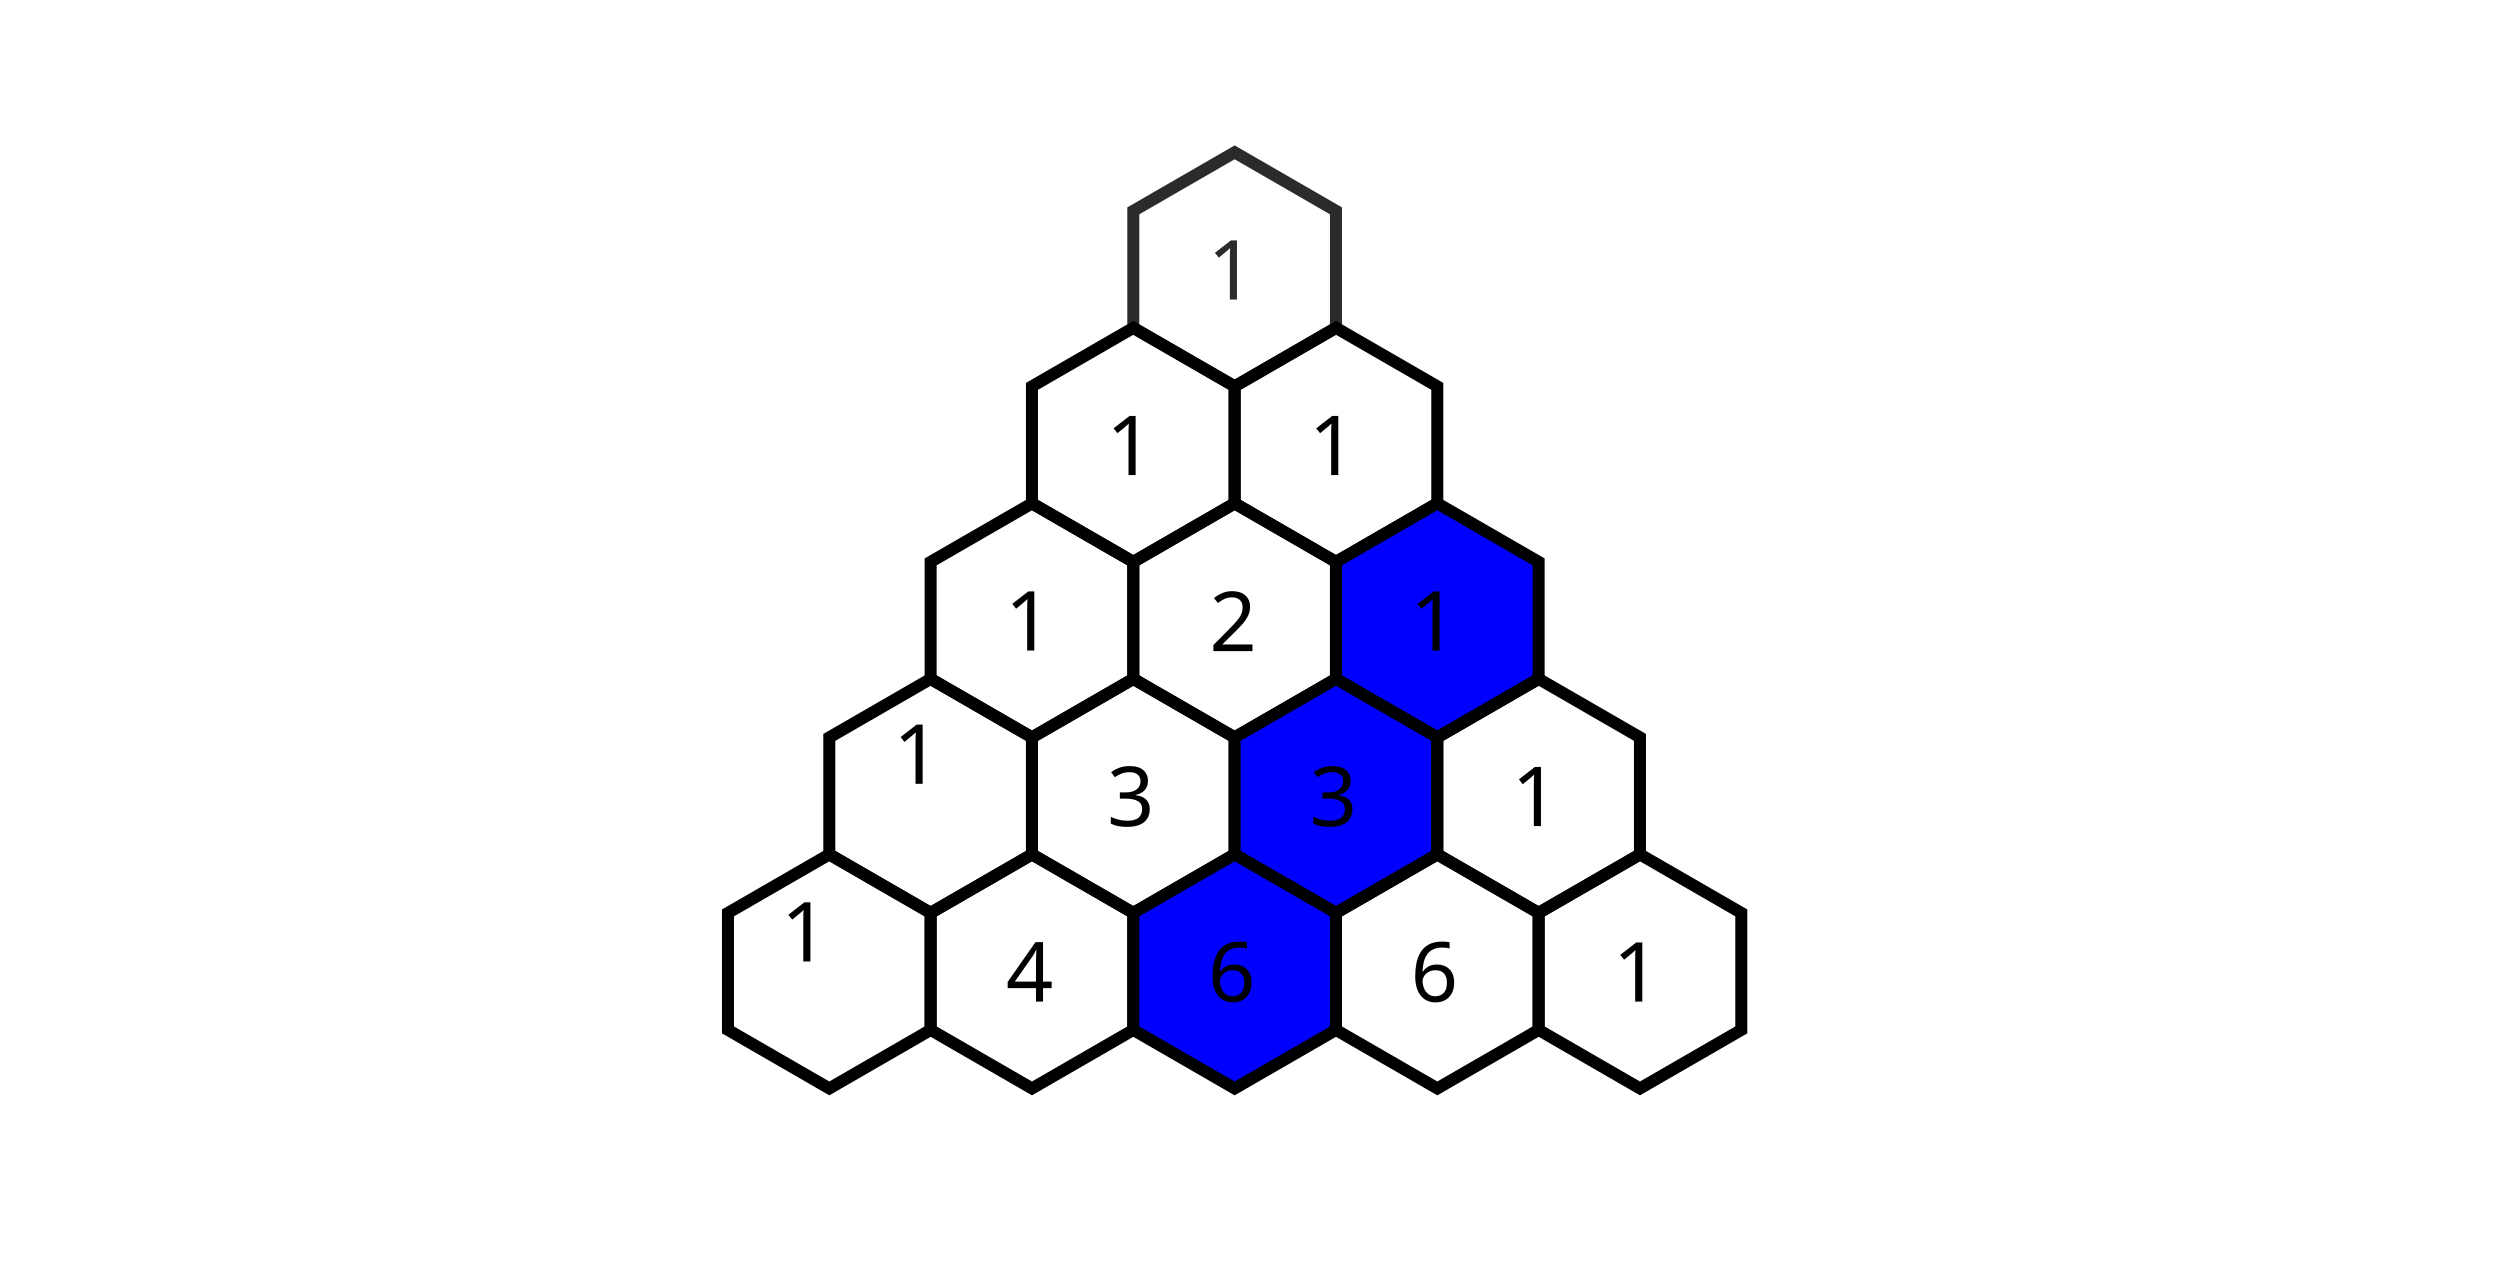
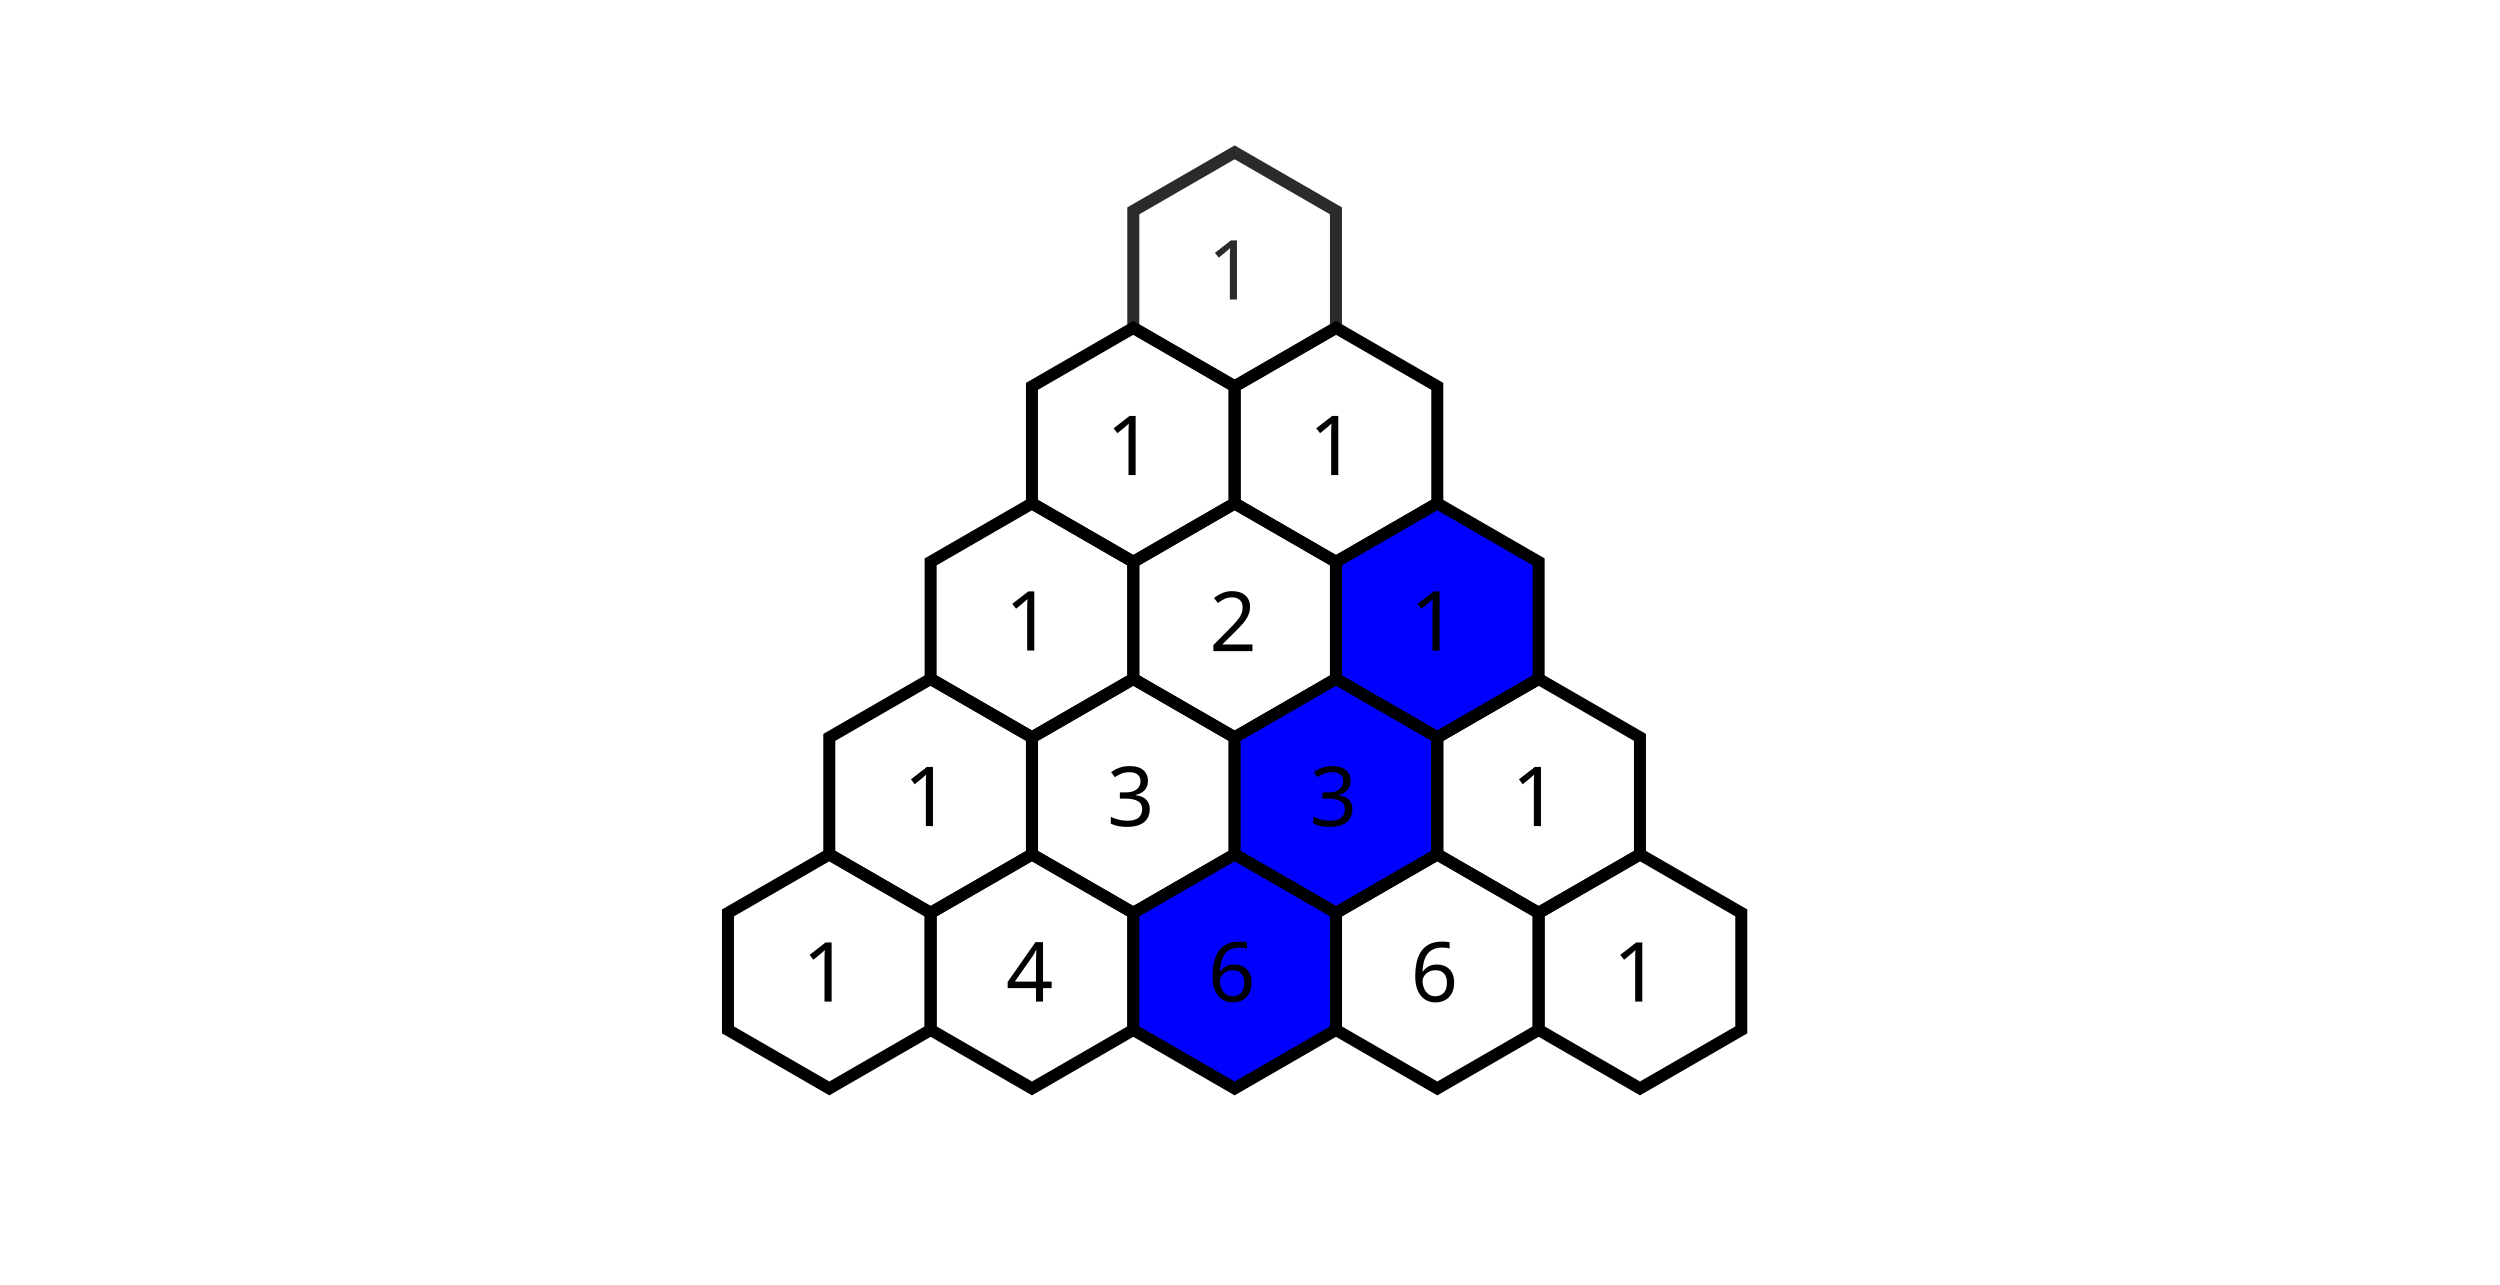
<svg xmlns="http://www.w3.org/2000/svg" version="1.1" id="svg2" width="1207" height="620" viewBox="0 0 1207 620">
  <defs id="defs6" />
  <flowRoot xml:space="preserve" id="flowRoot906" style="font-style:normal;font-weight:normal;font-size:40px;line-height:1.25;font-family:sans-serif;letter-spacing:0px;word-spacing:0px;fill:#000000;fill-opacity:1;stroke:none">
    <flowRegion id="flowRegion908">
      <rect id="rect910" width="124.183" height="42.9" x="442.544" y="450.659" />
    </flowRegion>
    <flowPara id="flowPara912">22</flowPara>
  </flowRoot>
  <path style="opacity:0.83;fill:none;fill-opacity:1;stroke:#000000;stroke-width:5.8;stroke-miterlimit:4;stroke-dasharray:none;stroke-opacity:1" id="path844" d="m 413.237,461.949 -28.246,48.924 h -56.492 l -28.246,-48.924 28.246,-48.924 56.492,0 z" transform="rotate(-30,-142.9366,-150.6108)" />
  <path transform="rotate(-30,39.64868,-199.5344)" d="m 413.237,461.949 -28.246,48.924 h -56.492 l -28.246,-48.924 28.246,-48.924 56.492,0 z" id="path848" style="opacity:1;fill:none;fill-opacity:1;stroke:#000000;stroke-width:5.8;stroke-miterlimit:4;stroke-dasharray:none;stroke-opacity:1" />
  <path style="opacity:1;fill:none;fill-opacity:1;stroke:#000000;stroke-width:5.8;stroke-miterlimit:4;stroke-dasharray:none;stroke-opacity:1" id="path850" d="m 413.237,461.949 -28.246,48.924 h -56.492 l -28.246,-48.924 28.246,-48.924 56.492,0 z" transform="rotate(-30,-9.274904,-16.94907)" />
  <path style="opacity:1;fill:none;fill-opacity:1;stroke:#000000;stroke-width:5.8;stroke-miterlimit:4;stroke-dasharray:none;stroke-opacity:1" id="path850-3" d="m 413.237,461.949 -28.246,48.924 h -56.492 l -28.246,-48.924 28.246,-48.924 56.492,0 z" transform="rotate(-30,173.3104,-65.87265)" />
  <path style="opacity:1;fill:#0000ff;fill-opacity:1;stroke:#000000;stroke-width:5.8;stroke-miterlimit:4;stroke-dasharray:none;stroke-opacity:1" id="path850-6" d="m 413.237,461.949 -28.246,48.924 h -56.492 l -28.246,-48.924 28.246,-48.924 56.492,0 z" transform="rotate(-30,222.234,-248.458)" />
  <path style="opacity:1;fill:none;fill-opacity:1;stroke:#000000;stroke-width:5.8;stroke-miterlimit:4;stroke-dasharray:none;stroke-opacity:1" id="path850-7" d="m 413.237,461.949 -28.246,48.924 h -56.492 l -28.246,-48.924 28.246,-48.924 56.492,0 z" transform="rotate(-30,124.3868,116.7126)" />
  <path style="opacity:1;fill:none;fill-opacity:1;stroke:#000000;stroke-width:5.8;stroke-miterlimit:4;stroke-dasharray:none;stroke-opacity:1" id="path850-5" d="m 413.237,461.949 -28.246,48.924 h -56.492 l -28.246,-48.924 28.246,-48.924 56.492,0 z" transform="rotate(-30,258.0485,250.3744)" />
  <path style="opacity:1;fill:none;fill-opacity:1;stroke:#000000;stroke-width:5.8;stroke-miterlimit:4;stroke-dasharray:none;stroke-opacity:1" id="path850-35" d="m 413.237,461.949 -28.246,48.924 h -56.492 l -28.246,-48.924 28.246,-48.924 56.492,0 z" transform="rotate(-30,306.9721,67.78907)" />
  <path style="opacity:1;fill:#0000ff;fill-opacity:1;stroke:#000000;stroke-width:5.8;stroke-miterlimit:4;stroke-dasharray:none;stroke-opacity:1" id="path850-62" d="m 413.237,461.949 -28.246,48.924 h -56.492 l -28.246,-48.924 28.246,-48.924 56.492,0 z" transform="rotate(-30,355.8957,-114.7962)" />
  <path style="opacity:1;fill:none;fill-opacity:1;stroke:#000000;stroke-width:5.8;stroke-miterlimit:4;stroke-dasharray:none;stroke-opacity:1" id="path850-9" d="m 413.237,461.949 -28.246,48.924 h -56.492 l -28.246,-48.924 28.246,-48.924 56.492,0 z" transform="rotate(-30,404.8193,-297.3815)" />
  <path style="opacity:1;fill:none;fill-opacity:1;stroke:#000000;stroke-width:5.8;stroke-miterlimit:4;stroke-dasharray:none;stroke-opacity:1" id="path850-1" d="m 413.237,461.949 -28.246,48.924 h -56.492 l -28.246,-48.924 28.246,-48.924 56.492,0 z" transform="rotate(-30,391.7103,384.0361)" />
  <path style="opacity:1;fill:none;fill-opacity:1;stroke:#000000;stroke-width:5.8;stroke-miterlimit:4;stroke-dasharray:none;stroke-opacity:1" id="path850-2" d="m 413.237,461.949 -28.246,48.924 h -56.492 l -28.246,-48.924 28.246,-48.924 56.492,0 z" transform="rotate(-30,440.6338,201.4508)" />
  <path style="opacity:1;fill:#0000ff;fill-opacity:1;stroke:#000000;stroke-width:5.8;stroke-miterlimit:4;stroke-dasharray:none;stroke-opacity:1" id="path850-70" d="m 413.237,461.949 -28.246,48.924 h -56.492 l -28.246,-48.924 28.246,-48.924 56.492,0 z" transform="rotate(-30,489.5574,18.86549)" />
  <path style="opacity:1;fill:none;fill-opacity:1;stroke:#000000;stroke-width:5.8;stroke-miterlimit:4;stroke-dasharray:none;stroke-opacity:1" id="path850-93" d="m 413.237,461.949 -28.246,48.924 h -56.492 l -28.246,-48.924 28.246,-48.924 56.492,0 z" transform="rotate(-30,538.481,-163.7198)" />
  <path style="opacity:1;fill:none;fill-opacity:1;stroke:#000000;stroke-width:5.8;stroke-miterlimit:4;stroke-dasharray:none;stroke-opacity:1" id="path850-60" d="m 413.237,461.949 -28.246,48.924 h -56.492 l -28.246,-48.924 28.246,-48.924 56.492,0 z" transform="rotate(-30,587.4046,-346.3051)" />
  <text xml:space="preserve" style="font-style:normal;font-weight:normal;font-size:40px;line-height:1.25;font-family:sans-serif;letter-spacing:0px;word-spacing:0px;opacity:0.83;fill:#000000;fill-opacity:1;stroke:none" x="583.004" y="144.621" id="text935">
    <tspan id="tspan933" x="583.004" y="144.621">1</tspan>
  </text>
  <text xml:space="preserve" style="font-style:normal;font-weight:normal;font-size:40px;line-height:1.25;font-family:sans-serif;letter-spacing:0px;word-spacing:0px;fill:#000000;fill-opacity:1;stroke:none" x="534.08" y="229.359" id="text939">
    <tspan id="tspan937" x="534.08" y="229.359">1</tspan>
  </text>
  <text xml:space="preserve" style="font-style:normal;font-weight:normal;font-size:40px;line-height:1.25;font-family:sans-serif;letter-spacing:0px;word-spacing:0px;fill:#000000;fill-opacity:1;stroke:none" x="631.927" y="229.359" id="text943">
    <tspan id="tspan941" x="631.927" y="229.359">1</tspan>
  </text>
  <text xml:space="preserve" style="font-style:normal;font-weight:normal;font-size:40px;line-height:1.25;font-family:sans-serif;letter-spacing:0px;word-spacing:0px;fill:#000000;fill-opacity:1;stroke:none" x="485.156" y="314.097" id="text947">
    <tspan id="tspan945" x="485.156" y="314.097">1</tspan>
  </text>
-   <text xml:space="preserve" style="font-style:normal;font-weight:normal;font-size:40px;line-height:1.25;font-family:sans-serif;letter-spacing:0px;word-spacing:0px;fill:#000000;fill-opacity:1;stroke:none" x="431.255" y="378.407" id="text951">
-     <tspan id="tspan949" x="431.255" y="378.407">1</tspan>
+   <text xml:space="preserve" style="font-style:normal;font-weight:normal;font-size:40px;line-height:1.25;font-family:sans-serif;letter-spacing:0px;word-spacing:0px;fill:#000000;fill-opacity:1;stroke:none" x="436.233" y="398.835" id="text951">
+     <tspan id="tspan949" x="436.233" y="398.835">1</tspan>
  </text>
-   <text xml:space="preserve" style="font-style:normal;font-weight:normal;font-size:40px;line-height:1.25;font-family:sans-serif;letter-spacing:0px;word-spacing:0px;fill:#000000;fill-opacity:1;stroke:none" x="377.066" y="464.206" id="text955">
-     <tspan id="tspan953" x="377.066" y="464.206">1</tspan>
+   <text xml:space="preserve" style="font-style:normal;font-weight:normal;font-size:40px;line-height:1.25;font-family:sans-serif;letter-spacing:0px;word-spacing:0px;fill:#000000;fill-opacity:1;stroke:none" x="387.309" y="483.573" id="text955">
+     <tspan id="tspan953" x="387.309" y="483.573">1</tspan>
  </text>
  <text xml:space="preserve" style="font-style:normal;font-weight:normal;font-size:40px;line-height:1.25;font-family:sans-serif;letter-spacing:0px;word-spacing:0px;fill:#000000;fill-opacity:1;stroke:none" x="680.851" y="314.097" id="text959">
    <tspan id="tspan957" x="680.851" y="314.097">1</tspan>
  </text>
  <text xml:space="preserve" style="font-style:normal;font-weight:normal;font-size:40px;line-height:1.25;font-family:sans-serif;letter-spacing:0px;word-spacing:0px;fill:#000000;fill-opacity:1;stroke:none" x="729.774" y="398.835" id="text963">
    <tspan id="tspan961" x="729.774" y="398.835">1</tspan>
  </text>
  <text xml:space="preserve" style="font-style:normal;font-weight:normal;font-size:40px;line-height:1.25;font-family:sans-serif;letter-spacing:0px;word-spacing:0px;fill:#000000;fill-opacity:1;stroke:none" x="778.698" y="483.573" id="text967">
    <tspan id="tspan965" x="778.698" y="483.573">1</tspan>
  </text>
  <text xml:space="preserve" style="font-style:normal;font-weight:normal;font-size:40px;line-height:1.25;font-family:sans-serif;letter-spacing:0px;word-spacing:0px;fill:#000000;fill-opacity:1;stroke:none" x="583.892" y="314.361" id="text971">
    <tspan id="tspan969" x="583.892" y="314.361">2</tspan>
  </text>
  <text xml:space="preserve" style="font-style:normal;font-weight:normal;font-size:40px;line-height:1.25;font-family:sans-serif;letter-spacing:0px;word-spacing:0px;fill:#000000;fill-opacity:1;stroke:none" x="534.51" y="398.815" id="text975">
    <tspan id="tspan973" x="534.51" y="398.815">3</tspan>
  </text>
  <text xml:space="preserve" style="font-style:normal;font-weight:normal;font-size:40px;line-height:1.25;font-family:sans-serif;letter-spacing:0px;word-spacing:0px;fill:#000000;fill-opacity:1;stroke:none" x="632.357" y="398.815" id="text979">
    <tspan id="tspan977" x="632.357" y="398.815">3</tspan>
  </text>
  <text xml:space="preserve" style="font-style:normal;font-weight:normal;font-size:40px;line-height:1.25;font-family:sans-serif;letter-spacing:0px;word-spacing:0px;fill:#000000;fill-opacity:1;stroke:none" x="485.654" y="483.573" id="text983">
    <tspan id="tspan981" x="485.654" y="483.573">4</tspan>
  </text>
  <text xml:space="preserve" style="font-style:normal;font-weight:normal;font-size:40px;line-height:1.25;font-family:sans-serif;letter-spacing:0px;word-spacing:0px;fill:#000000;fill-opacity:1;stroke:none" x="583.218" y="483.554" id="text987">
    <tspan id="tspan985" x="583.218" y="483.554">6</tspan>
  </text>
  <text xml:space="preserve" style="font-style:normal;font-weight:normal;font-size:40px;line-height:1.25;font-family:sans-serif;letter-spacing:0px;word-spacing:0px;fill:#000000;fill-opacity:1;stroke:none" x="681.066" y="483.554" id="text991">
    <tspan id="tspan989" x="681.066" y="483.554">6</tspan>
  </text>
</svg>
